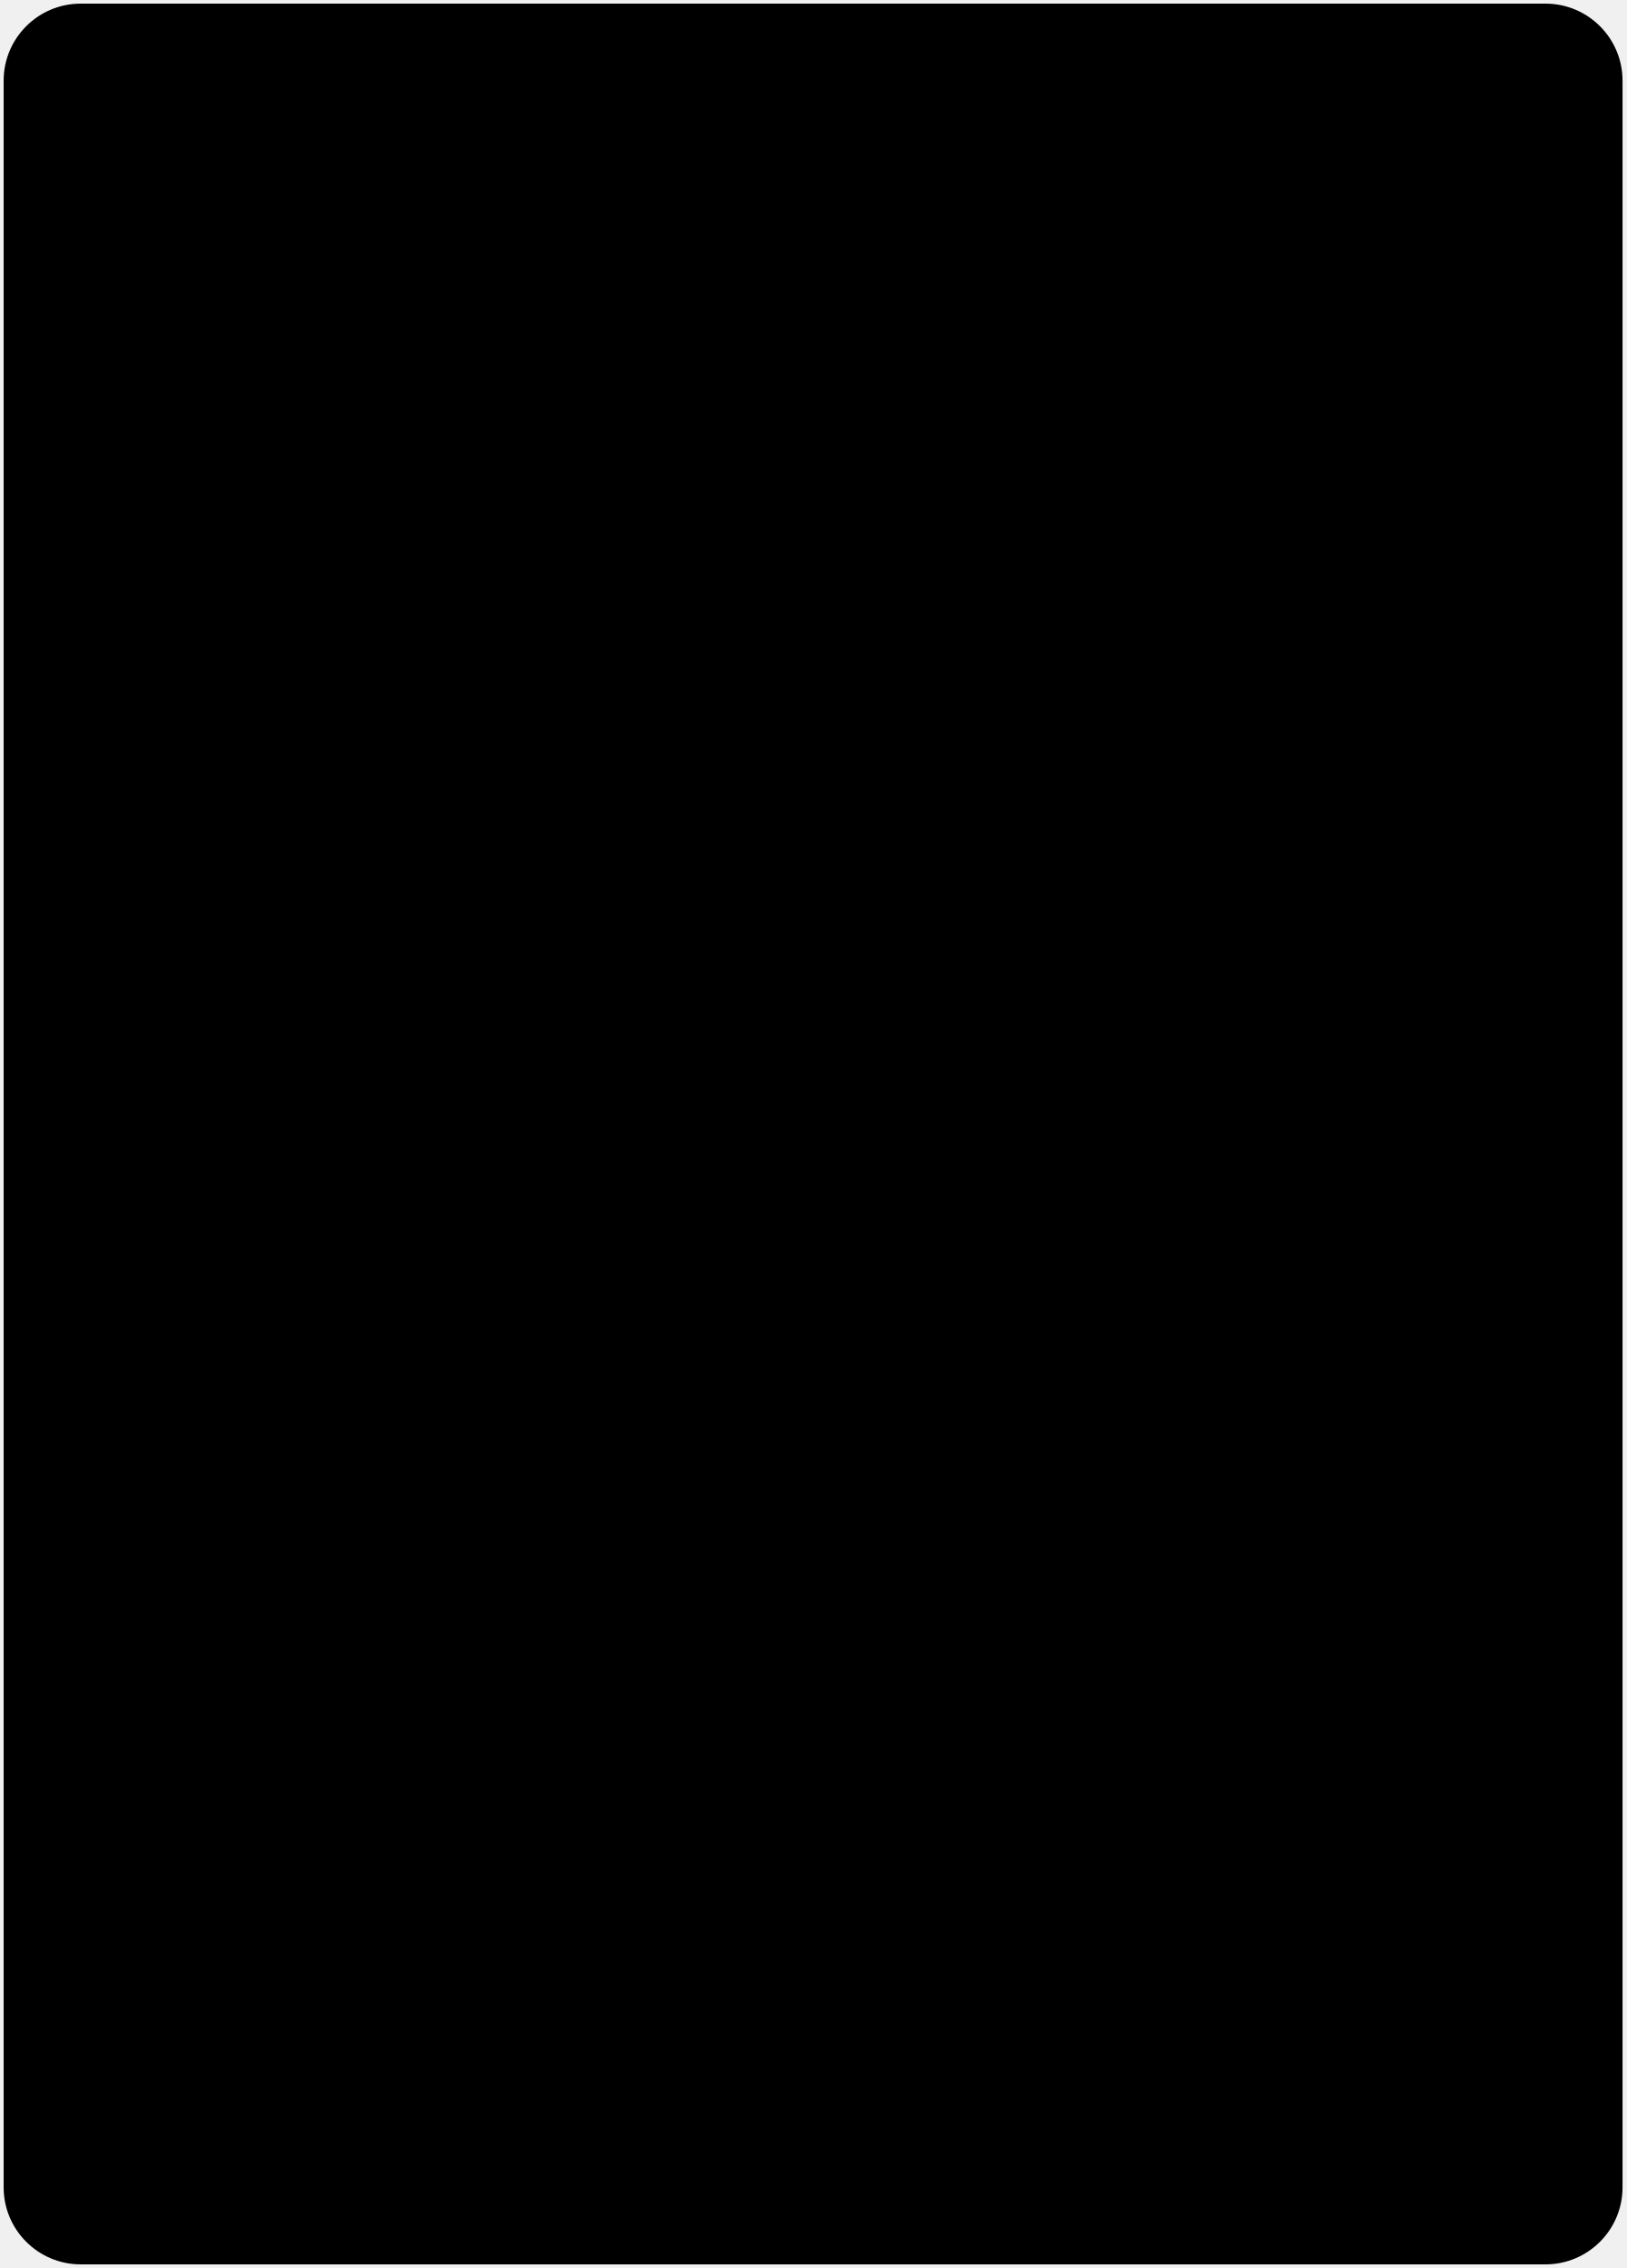
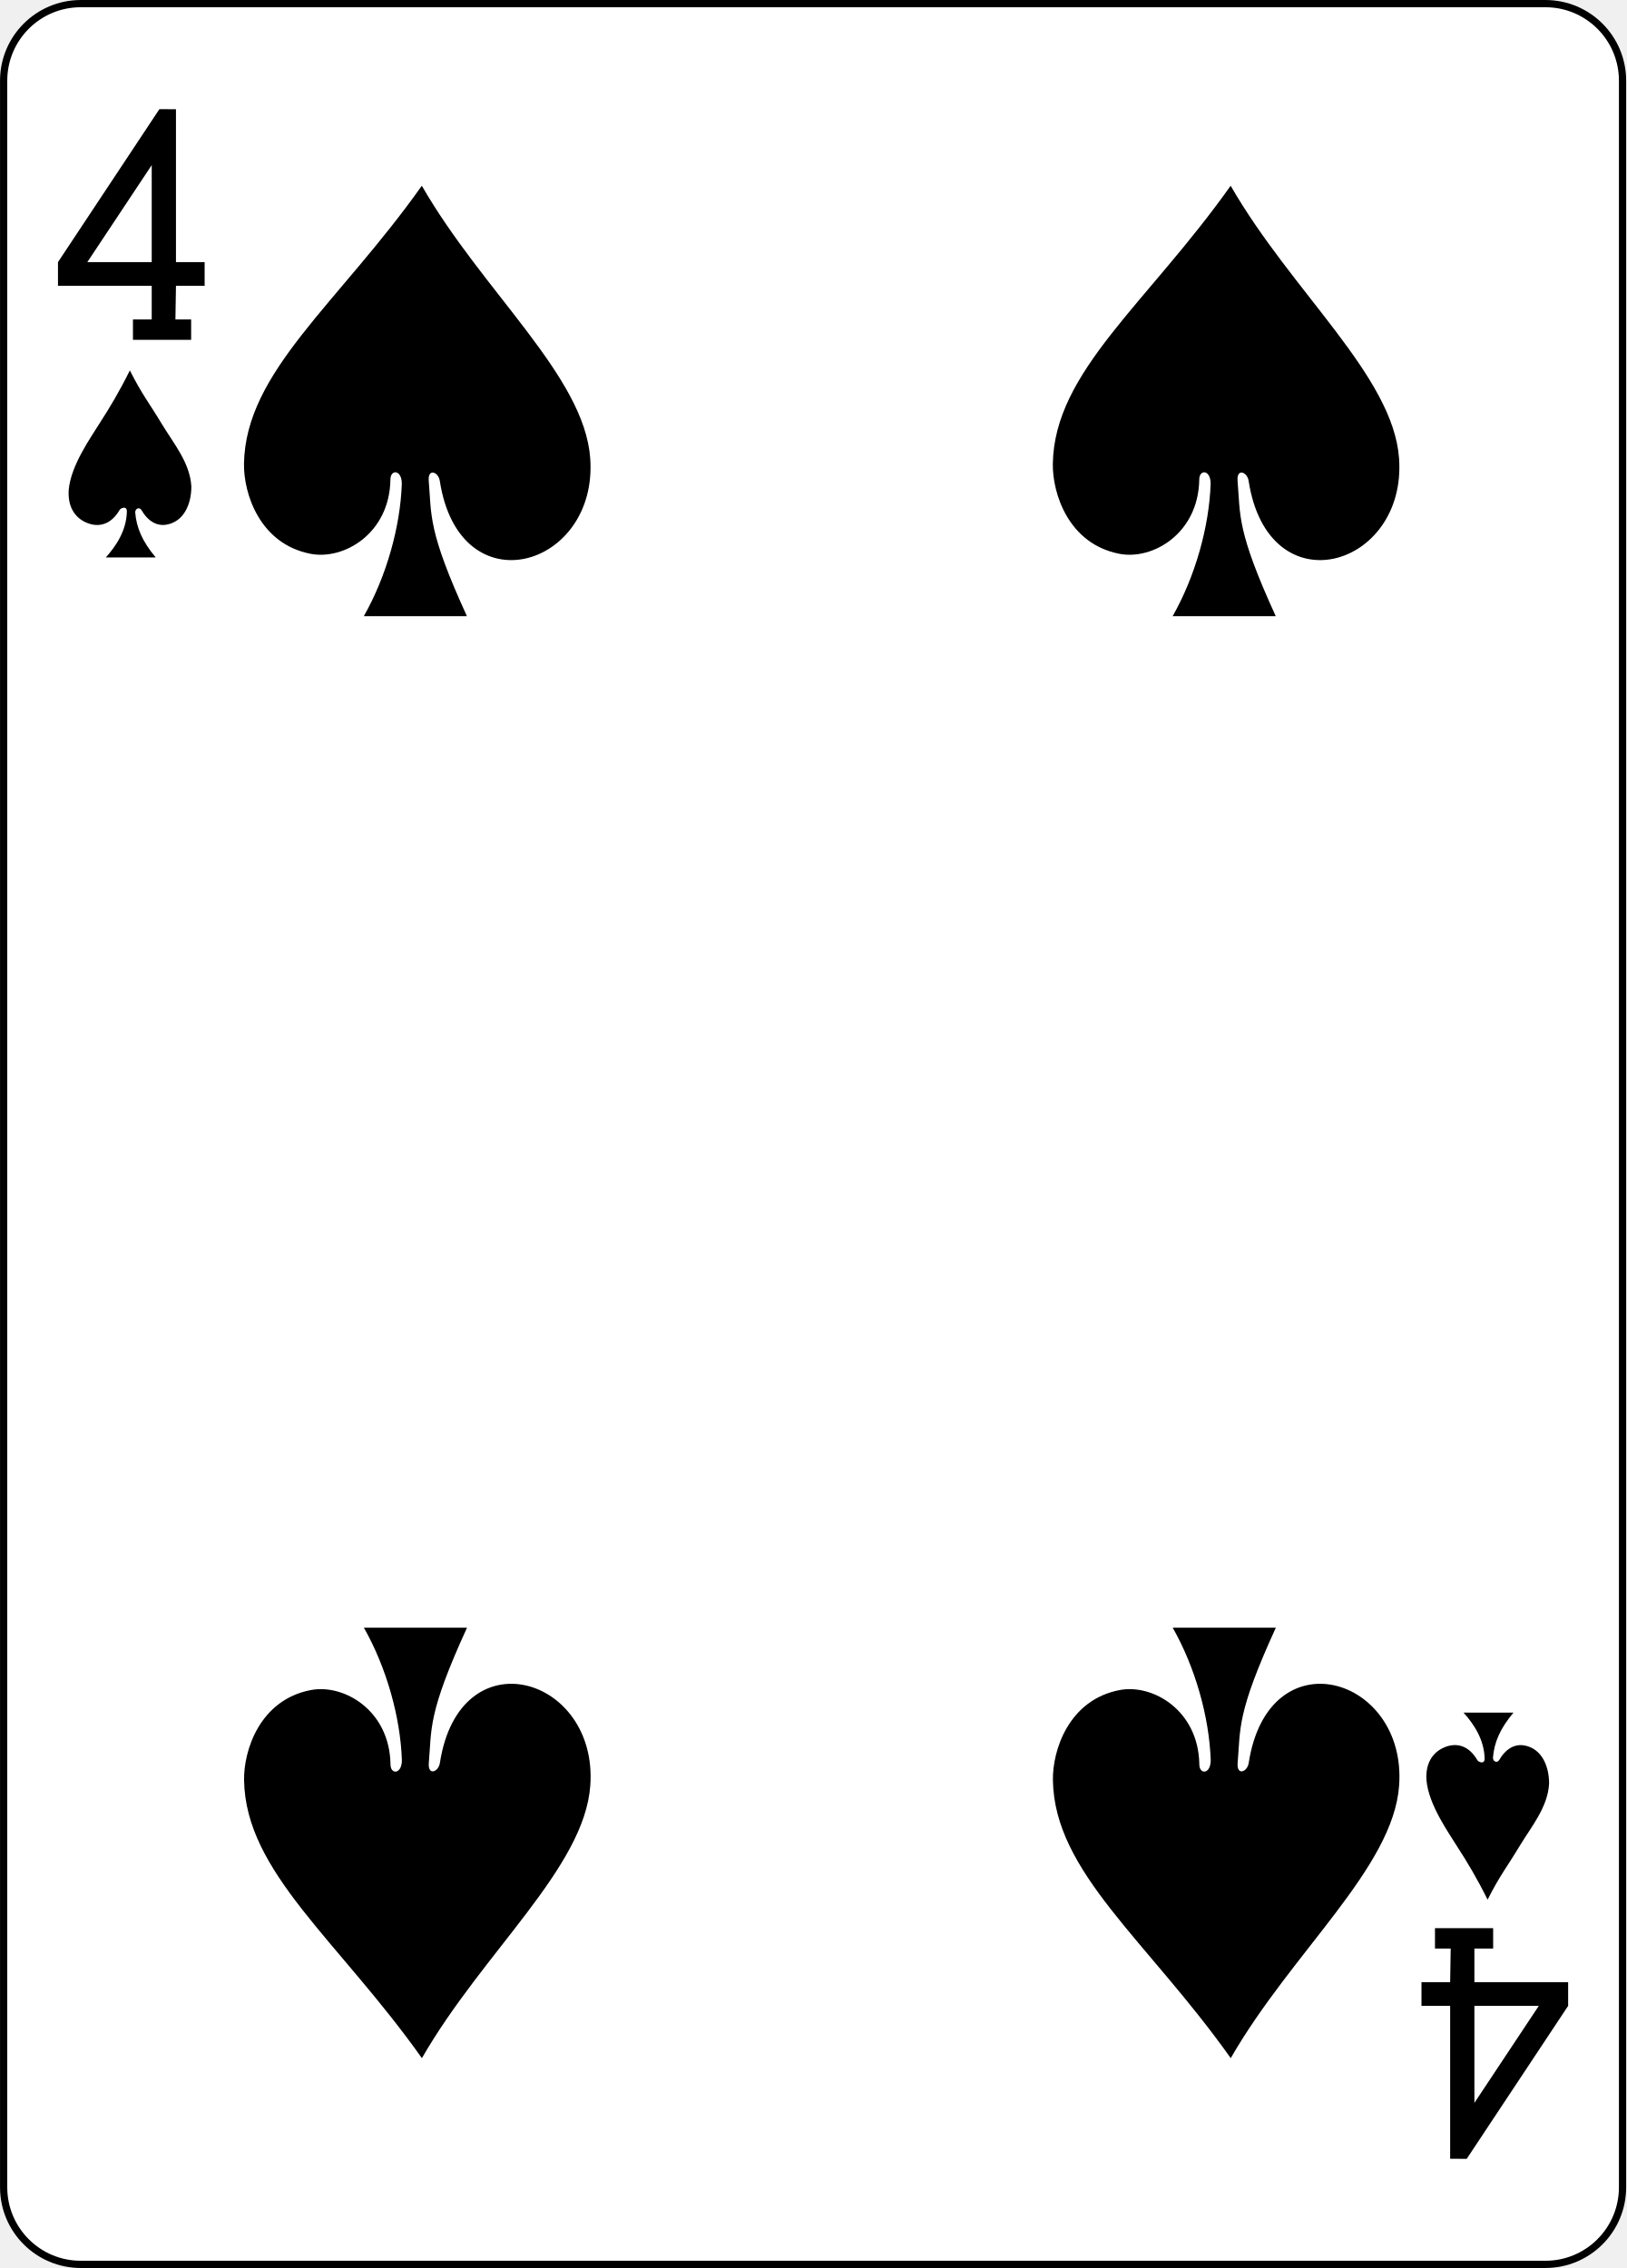
<svg xmlns="http://www.w3.org/2000/svg" version="1.1" id="svg4423" x="0px" y="0px" viewBox="0 0 224.23 312.81" style="enable-background:new 0 0 224.23 312.81;" xml:space="preserve">
  <style type="text/css">
- 	.st0***REMOVED***fill:#FFFFFF;stroke:#000000;stroke-width:0.997;***REMOVED***
+ 	.st0{fill:#FFFFFF;stroke:#000000;stroke-width:0.997;}
</style>
  <g id="layer1" transform="translate(-259.9347,-369.7772)">
    <g id="g3536" transform="translate(-1383,92.13511)">
      <g id="g8085" transform="translate(-0.9965656,0)">
        <g id="g8072">
          <g id="g8902-9" transform="translate(-5059.956,3024.952)">
            <path id="rect6353-0" class="st0" d="M6715.02-2746.81h201.97c5.87,0,10.63,4.76,10.63,10.63v290.55       c0,5.87-4.76,10.63-10.63,10.63h-201.97c-5.87,0-10.63-4.76-10.63-10.63v-290.55       C6704.39-2742.05,6709.15-2746.81,6715.02-2746.81z" />
            <g id="g8591-0" transform="matrix(0.3010621,0,0,0.3010621,5623.293,-1949.67)">
              <path id="path7104-6" d="M3650.17-2493.73v-9.34        h8.59v-15.4h-42.93v-10.86l46.45-70.08l7.59,0.03v70.05H3683v10.86h-13.13l-0.25,15.4h7.2v9.34L3650.17-2493.73z         M3658.76-2573.77l-29.49,44.43h29.49V-2573.77z" />
              <path id="path7159-1" d="M4273.16-1766.09v9.34        h-8.59v15.4h42.93v10.86l-46.45,70.08l-7.59-0.03v-70.05h-13.13v-10.86h13.13l0.25-15.4h-7.2v-9.34H4273.16z M4264.57-1686.05        l29.49-44.43h-29.49V-1686.05z" />
            </g>
          </g>
        </g>
      </g>
      <path id="path3198" d="M1698.34,344.4    c0.02-2.03-1.59-2.06-1.57-0.59c-0.13,7.43-6.42,11.09-10.98,10.22c-7.04-1.34-9.28-8.32-9.21-12.44    c0.21-12.7,12.99-22.06,24.52-38.33c8.45,14.69,22.4,26.23,23.22,37.59c1.1,15.1-18.01,20.73-20.74,3.13    c-0.18-1.24-1.64-1.8-1.53-0.07c0.41,4.82-0.17,6.83,5.27,18.72h-14.22C1696.25,357.08,1698.13,350.26,1698.34,344.4    L1698.34,344.4z" />
      <path id="path3200" d="M1809.87,344.4    c0.02-2.03-1.59-2.06-1.57-0.59c-0.13,7.43-6.42,11.09-10.98,10.22c-7.04-1.34-9.28-8.32-9.21-12.44    c0.21-12.7,12.99-22.06,24.52-38.33c8.45,14.69,22.4,26.23,23.22,37.59c1.1,15.1-18.01,20.73-20.74,3.13    c-0.18-1.24-1.64-1.8-1.53-0.07c0.41,4.82-0.17,6.83,5.27,18.72h-14.22C1807.78,357.08,1809.66,350.26,1809.87,344.4    L1809.87,344.4z" />
      <path id="path3260" d="M1698.35,520.37    c0.02,2.03-1.59,2.06-1.57,0.59c-0.13-7.43-6.42-11.09-10.98-10.22c-7.04,1.34-9.28,8.32-9.21,12.44    c0.21,12.7,12.99,22.06,24.52,38.33c8.45-14.69,22.4-26.23,23.22-37.59c1.1-15.1-18.01-20.73-20.74-3.13    c-0.18,1.24-1.64,1.8-1.53,0.07c0.41-4.82-0.17-6.83,5.27-18.72h-14.22C1696.26,507.69,1698.14,514.51,1698.35,520.37    L1698.35,520.37z" />
      <path id="path3262" d="M1809.88,520.37    c0.02,2.03-1.59,2.06-1.57,0.59c-0.13-7.43-6.42-11.09-10.98-10.22c-7.04,1.34-9.28,8.32-9.21,12.44    c0.21,12.7,12.99,22.06,24.52,38.33c8.45-14.69,22.4-26.23,23.22-37.59c1.1-15.1-18.01-20.73-20.74-3.13    c-0.18,1.24-1.64,1.8-1.53,0.07c0.41-4.82-0.17-6.83,5.27-18.72h-14.22C1807.79,507.69,1809.67,514.51,1809.88,520.37    L1809.88,520.37z" />
      <path id="path3314" d="M1660.43,348.19    c0.01-0.87-0.9-0.46-1.02-0.19c-1.16,1.99-2.86,2.45-4.55,1.73c-1.67-0.71-2.6-2.28-2.45-4.52c0.31-3.44,3.04-7.2,4.35-9.33    c1.25-1.93,2.63-4.22,4.08-7.15c1.7,3.36,2.56,4.32,4.41,7.39c1.63,2.7,3.89,5.35,4.07,8.62c0,2.48-1.05,4.83-3.4,5.26    c-1.33,0.24-2.58-0.44-3.5-2.04c-0.28-0.41-0.85-0.19-0.84,0.36c0.17,2.09,0.96,3.98,2.83,6.21h-6.89    C1658.93,352.96,1660.37,350.84,1660.43,348.19L1660.43,348.19z" />
      <path id="path3336" d="M1847.65,520.19    c0.01,0.87-0.9,0.46-1.02,0.19c-1.16-1.99-2.86-2.45-4.55-1.73c-1.67,0.71-2.6,2.28-2.45,4.52c0.31,3.44,3.04,7.2,4.35,9.33    c1.25,1.93,2.63,4.22,4.08,7.15c1.7-3.36,2.56-4.32,4.41-7.39c1.63-2.7,3.89-5.35,4.07-8.62c0-2.48-1.05-4.83-3.4-5.26    c-1.33-0.24-2.58,0.44-3.5,2.04c-0.28,0.41-0.85,0.19-0.84-0.36c0.17-2.09,0.96-3.98,2.83-6.21h-6.89    C1846.15,515.42,1847.59,517.55,1847.65,520.19L1847.65,520.19z" />
    </g>
  </g>
</svg>
